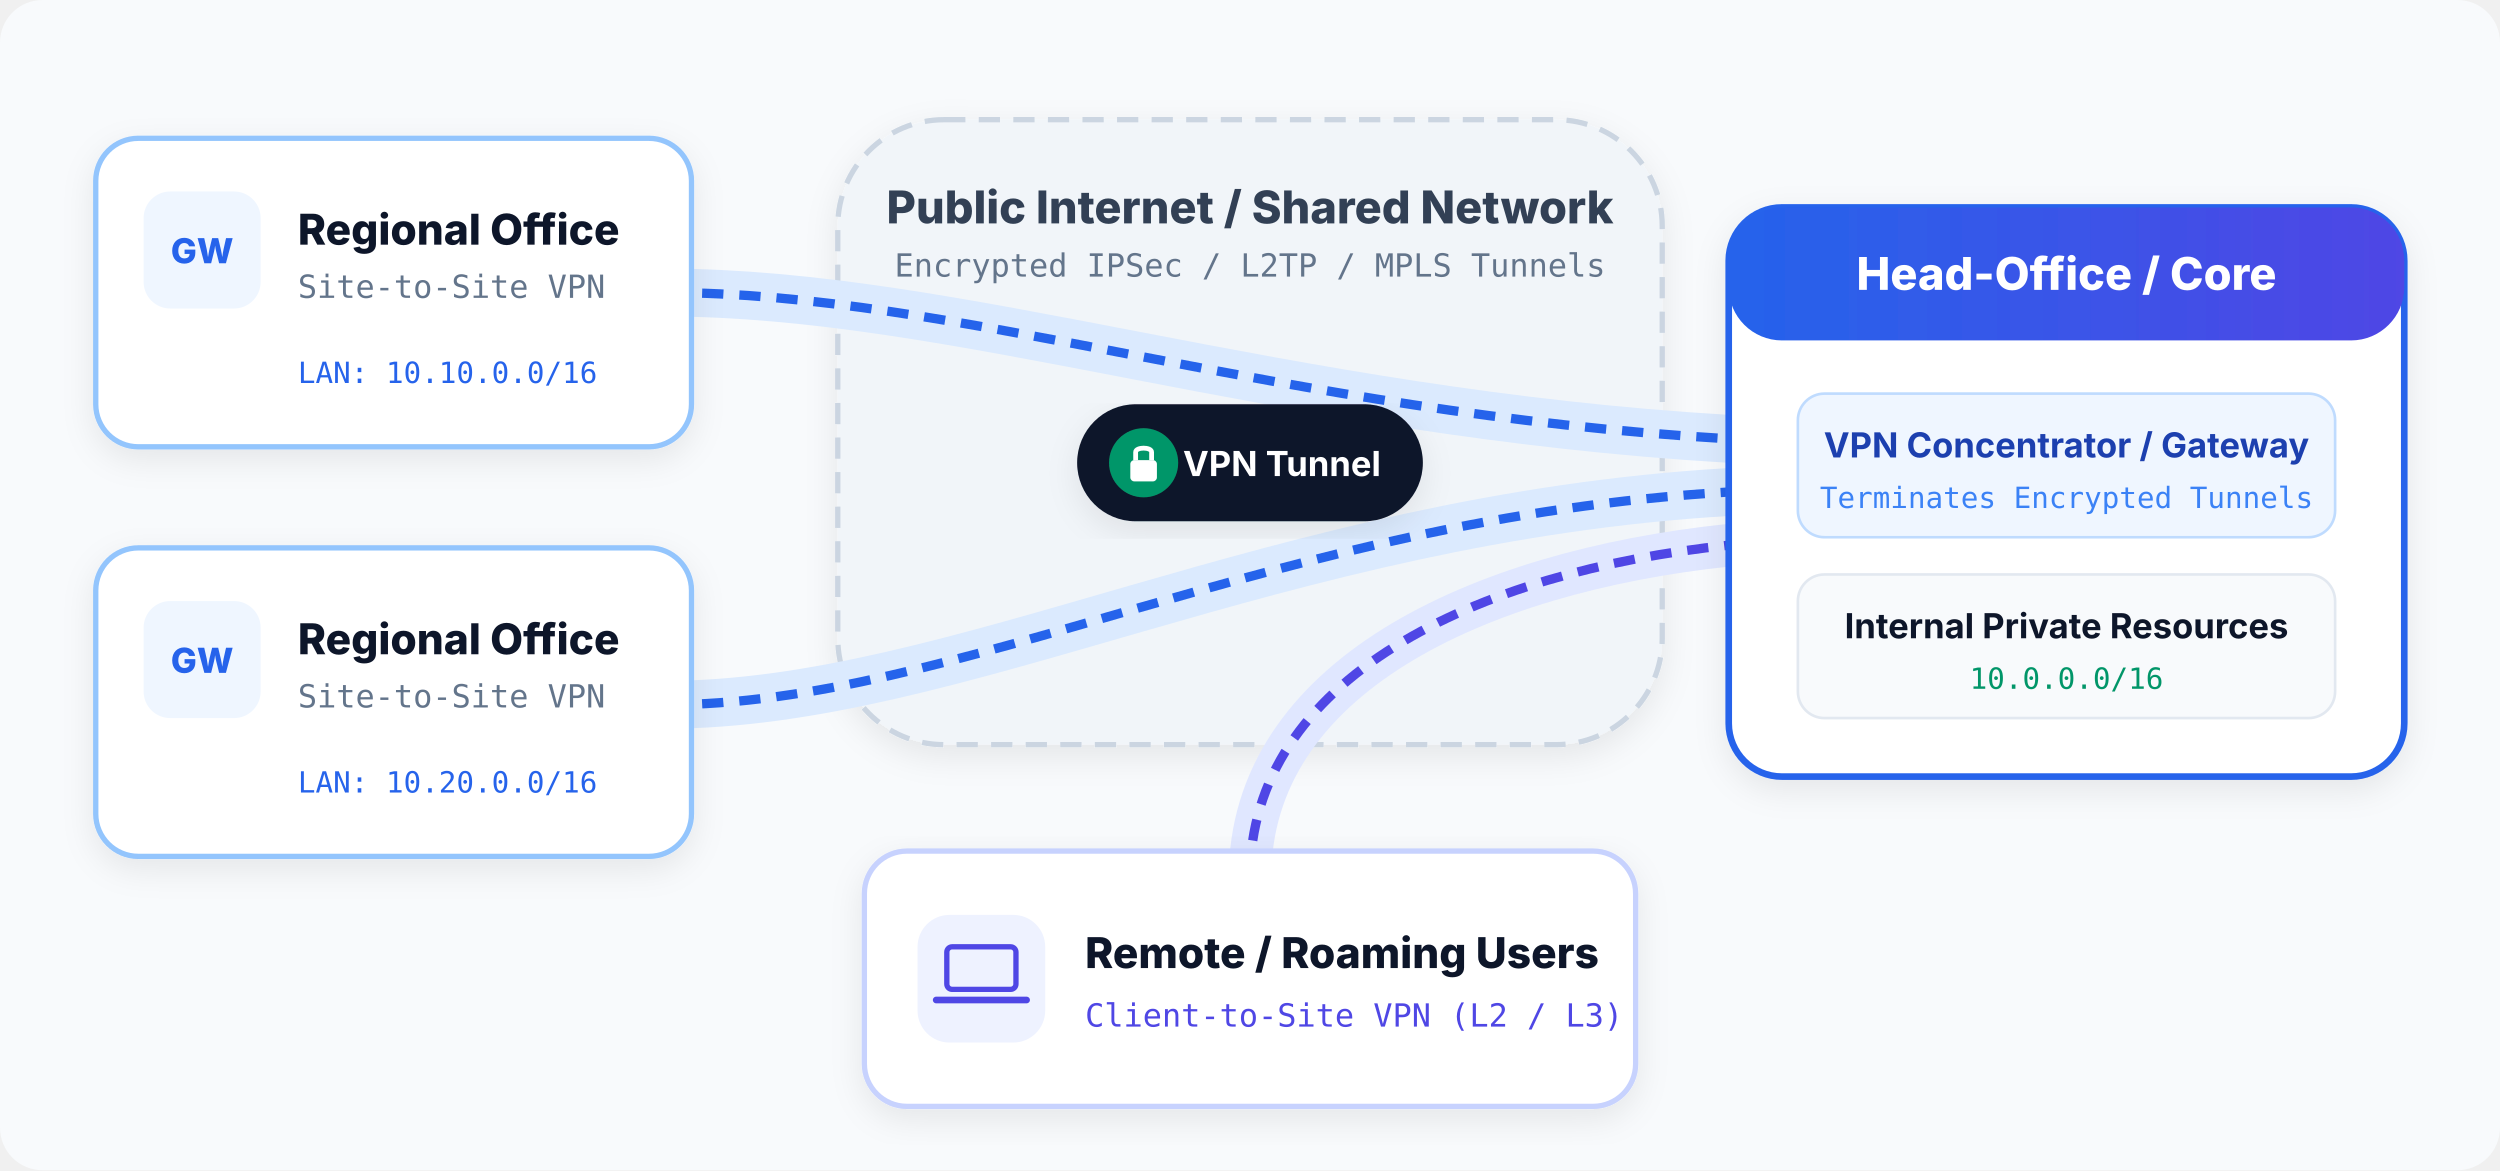
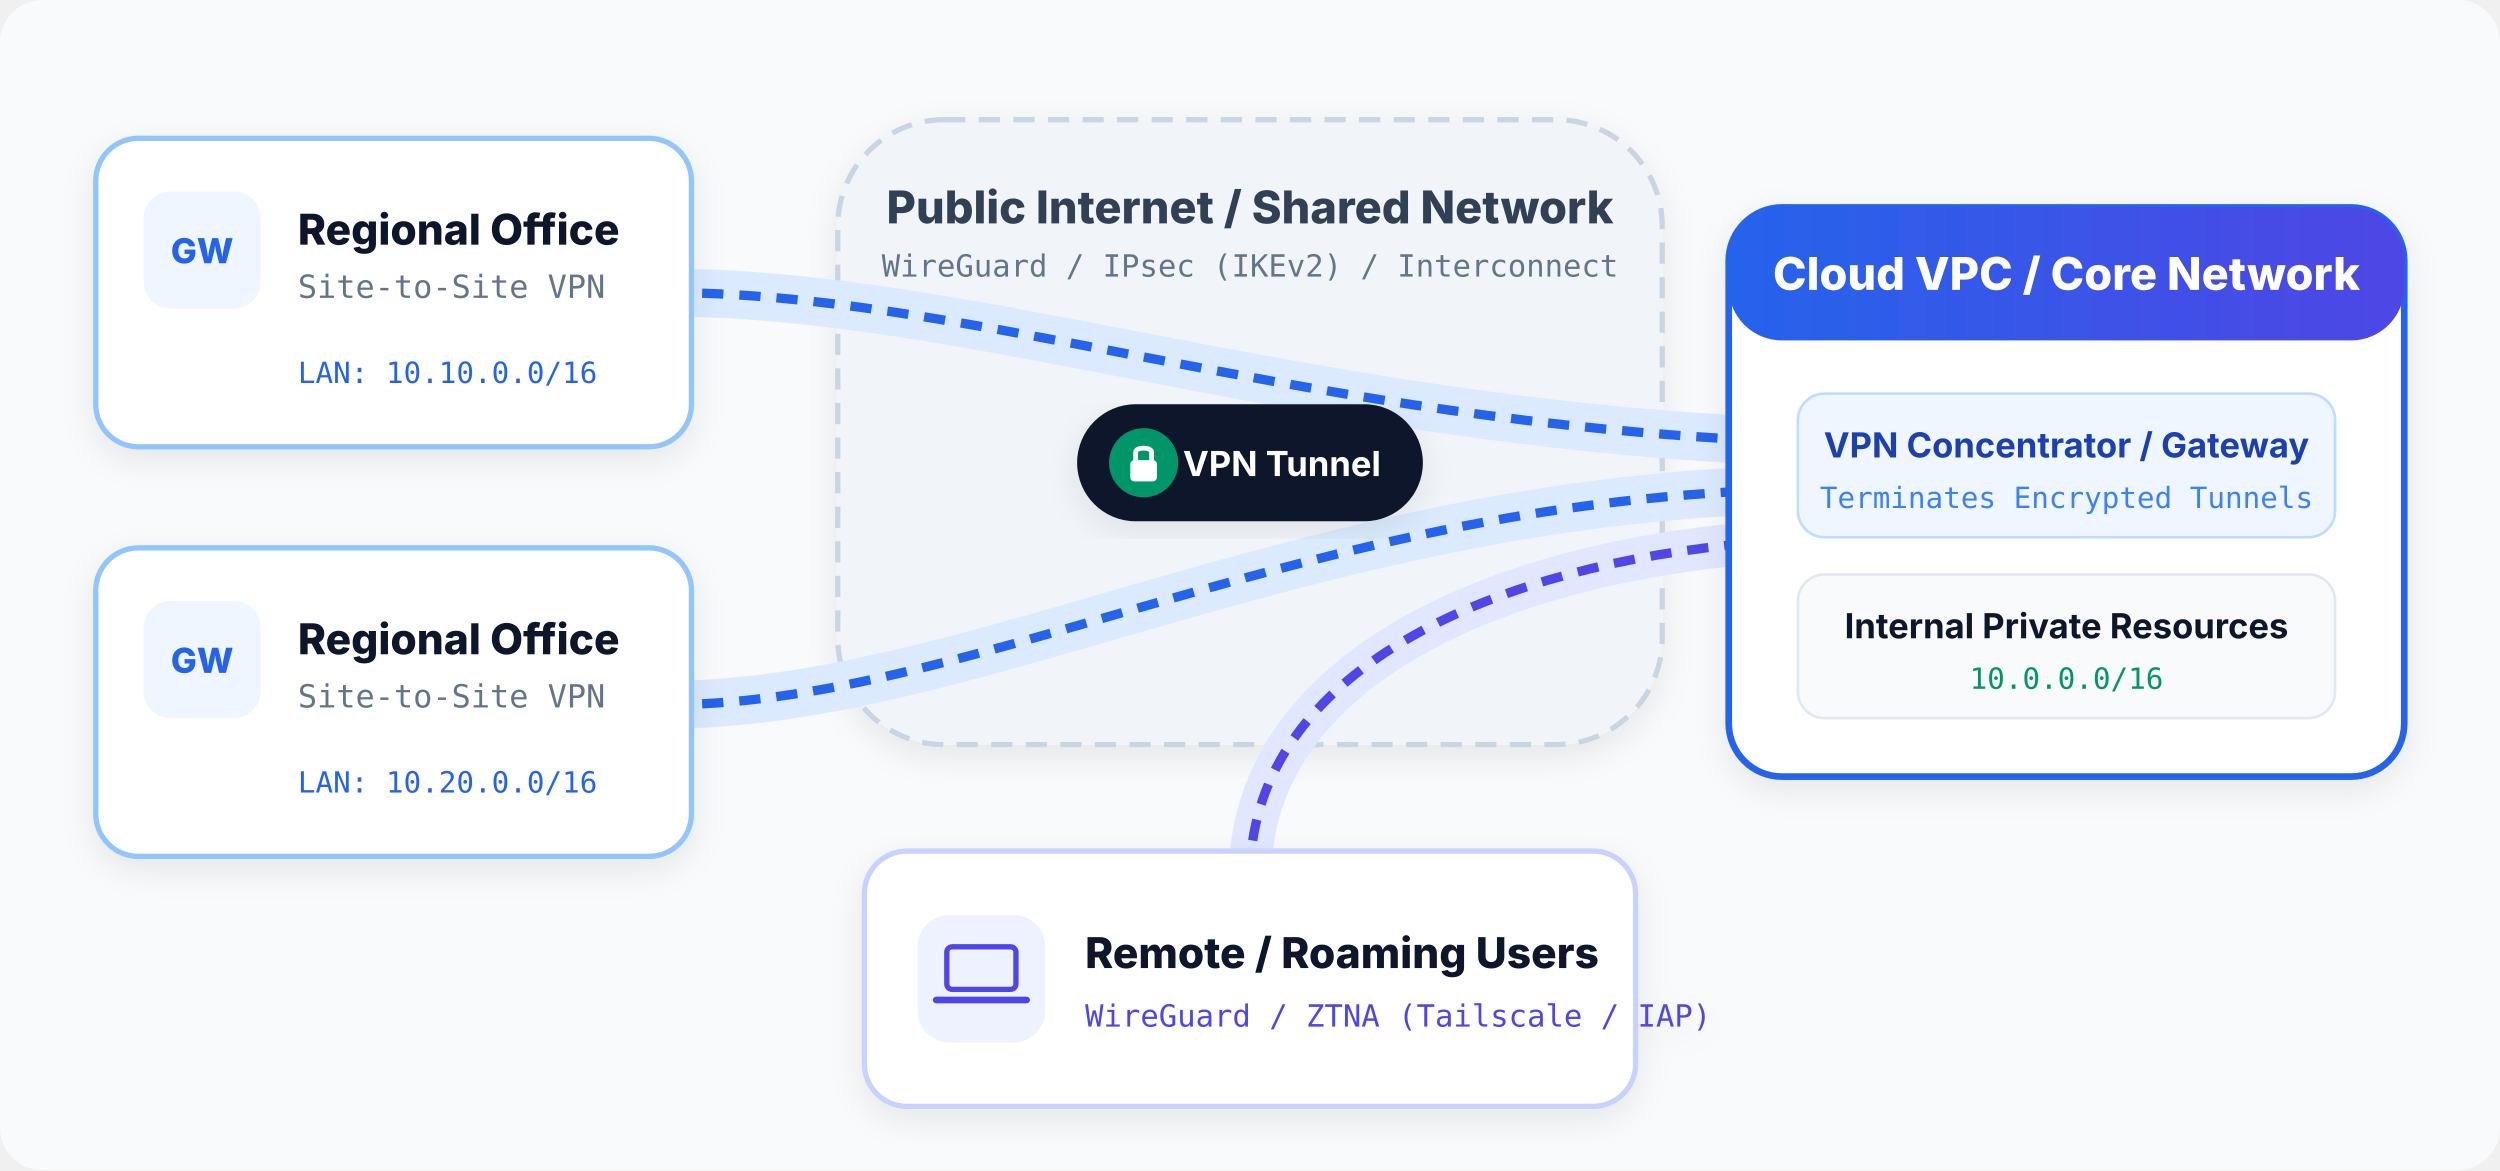
<svg xmlns="http://www.w3.org/2000/svg" viewBox="0 0 940 440" width="940" height="440" font-family="'Inter', -apple-system, BlinkMacSystemFont, 'Segoe UI', sans-serif">
  <defs>
    <linearGradient id="vpnGrad" x1="0" y1="0" x2="1" y2="0">
      <stop offset="0%" stop-color="#2563eb" />
      <stop offset="100%" stop-color="#4f46e5" />
    </linearGradient>
    <filter id="vpnShadow" x="-10%" y="-10%" width="120%" height="125%">
      <feDropShadow dx="0" dy="4" stdDeviation="6" flood-color="#0f172a" flood-opacity="0.08" />
    </filter>
  </defs>
  <rect width="940" height="440" rx="16" fill="#f8fafc" />
  <g filter="url(#vpnShadow)">
    <rect x="315" y="45" width="310" height="235" rx="40" fill="#f1f5f9" stroke="#cbd5e1" stroke-width="2" stroke-dasharray="8 5" />
    <text x="470" y="84" text-anchor="middle" font-size="17" font-weight="800" fill="#334155">Public Internet / Shared Network</text>
-     <text x="470" y="104" text-anchor="middle" font-size="12" font-family="'JetBrains Mono', monospace" fill="#64748b">Encrypted IPSec / L2TP / MPLS Tunnels</text>
+     <text x="470" y="104" text-anchor="middle" font-size="11.5" font-family="'JetBrains Mono', monospace" fill="#64748b">WireGuard / IPsec (IKEv2) / Interconnect</text>
  </g>
  <path d="M250 110 C360 110, 480 155, 650 165" fill="none" stroke="#dbeafe" stroke-width="18" stroke-linecap="round" />
  <path d="M250 110 C360 110, 480 155, 650 165" fill="none" stroke="#2563eb" stroke-width="3.5" stroke-dasharray="8 6" />
  <path d="M250 265 C360 265, 480 195, 650 185" fill="none" stroke="#dbeafe" stroke-width="18" stroke-linecap="round" />
  <path d="M250 265 C360 265, 480 195, 650 185" fill="none" stroke="#2563eb" stroke-width="3.5" stroke-dasharray="8 6" />
  <path d="M470 330 C470 255, 555 215, 650 205" fill="none" stroke="#e0e7ff" stroke-width="16" stroke-linecap="round" />
  <path d="M470 330 C470 255, 555 215, 650 205" fill="none" stroke="#4f46e5" stroke-width="3.5" stroke-dasharray="8 6" />
  <g filter="url(#vpnShadow)">
    <rect x="405" y="152" width="130" height="44" rx="22" fill="#0f172a" />
    <circle cx="430" cy="174" r="13" fill="#059669" />
    <rect x="425" y="173" width="10" height="8" rx="1.5" fill="#ffffff" />
    <path d="M427 173 V170 C427 168 433 168 433 170 V173" fill="none" stroke="#ffffff" stroke-width="1.8" />
    <text x="482" y="179" text-anchor="middle" font-size="13" font-weight="700" fill="#ffffff">VPN Tunnel</text>
  </g>
  <g filter="url(#vpnShadow)">
    <rect x="36" y="52" width="224" height="116" rx="16" fill="#ffffff" stroke="#93c5fd" stroke-width="2" />
    <rect x="54" y="72" width="44" height="44" rx="10" fill="#eff6ff" />
    <text x="76" y="99" text-anchor="middle" font-size="13" font-weight="800" fill="#2563eb">GW</text>
    <text x="112" y="92" font-size="16" font-weight="800" fill="#0f172a">Regional Office</text>
    <text x="112" y="112" font-size="12" font-family="'JetBrains Mono', monospace" fill="#64748b">Site-to-Site VPN</text>
    <text x="112" y="144" font-size="11" font-family="'JetBrains Mono', monospace" fill="#2563eb">LAN: 10.10.0.0/16</text>
  </g>
  <g filter="url(#vpnShadow)">
    <rect x="36" y="206" width="224" height="116" rx="16" fill="#ffffff" stroke="#93c5fd" stroke-width="2" />
    <rect x="54" y="226" width="44" height="44" rx="10" fill="#eff6ff" />
    <text x="76" y="253" text-anchor="middle" font-size="13" font-weight="800" fill="#2563eb">GW</text>
    <text x="112" y="246" font-size="16" font-weight="800" fill="#0f172a">Regional Office</text>
    <text x="112" y="266" font-size="12" font-family="'JetBrains Mono', monospace" fill="#64748b">Site-to-Site VPN</text>
    <text x="112" y="298" font-size="11" font-family="'JetBrains Mono', monospace" fill="#2563eb">LAN: 10.20.0.0/16</text>
  </g>
  <g filter="url(#vpnShadow)">
    <rect x="325" y="320" width="290" height="96" rx="16" fill="#ffffff" stroke="#c7d2fe" stroke-width="2" />
    <rect x="345" y="344" width="48" height="48" rx="12" fill="#eef2ff" />
    <rect x="356" y="356" width="26" height="16" rx="2" fill="none" stroke="#4f46e5" stroke-width="2" />
    <path d="M352 376 H386" stroke="#4f46e5" stroke-width="2.5" stroke-linecap="round" />
    <text x="408" y="364" font-size="16" font-weight="800" fill="#0f172a">Remote / Roaming Users</text>
-     <text x="408" y="386" font-size="12" font-family="'JetBrains Mono', monospace" fill="#4f46e5">Client-to-Site VPN (L2 / L3)</text>
+     <text x="408" y="386" font-size="11.5" font-family="'JetBrains Mono', monospace" fill="#4f46e5">WireGuard / ZTNA (Tailscale / IAP)</text>
  </g>
  <g filter="url(#vpnShadow)">
    <rect x="650" y="78" width="254" height="214" rx="20" fill="#ffffff" stroke="#2563eb" stroke-width="2.5" />
    <rect x="650" y="78" width="254" height="50" rx="20" fill="url(#vpnGrad)" />
-     <text x="777" y="109" text-anchor="middle" font-size="17" font-weight="800" fill="#ffffff">Head-Office / Core</text>
+     <text x="777" y="109" text-anchor="middle" font-size="17" font-weight="800" fill="#ffffff">Cloud VPC / Core Network</text>
    <rect x="676" y="148" width="202" height="54" rx="10" fill="#eff6ff" stroke="#bfdbfe" />
    <text x="777" y="172" text-anchor="middle" font-size="13" font-weight="700" fill="#1e40af">VPN Concentrator / Gateway</text>
    <text x="777" y="191" text-anchor="middle" font-size="11" font-family="'JetBrains Mono', monospace" fill="#3b82f6">Terminates Encrypted Tunnels</text>
    <rect x="676" y="216" width="202" height="54" rx="10" fill="#f8fafc" stroke="#e2e8f0" />
    <text x="777" y="240" text-anchor="middle" font-size="13" font-weight="700" fill="#0f172a">Internal Private Resources</text>
    <text x="777" y="259" text-anchor="middle" font-size="11" font-family="'JetBrains Mono', monospace" fill="#059669">10.0.0.0/16</text>
  </g>
</svg>
